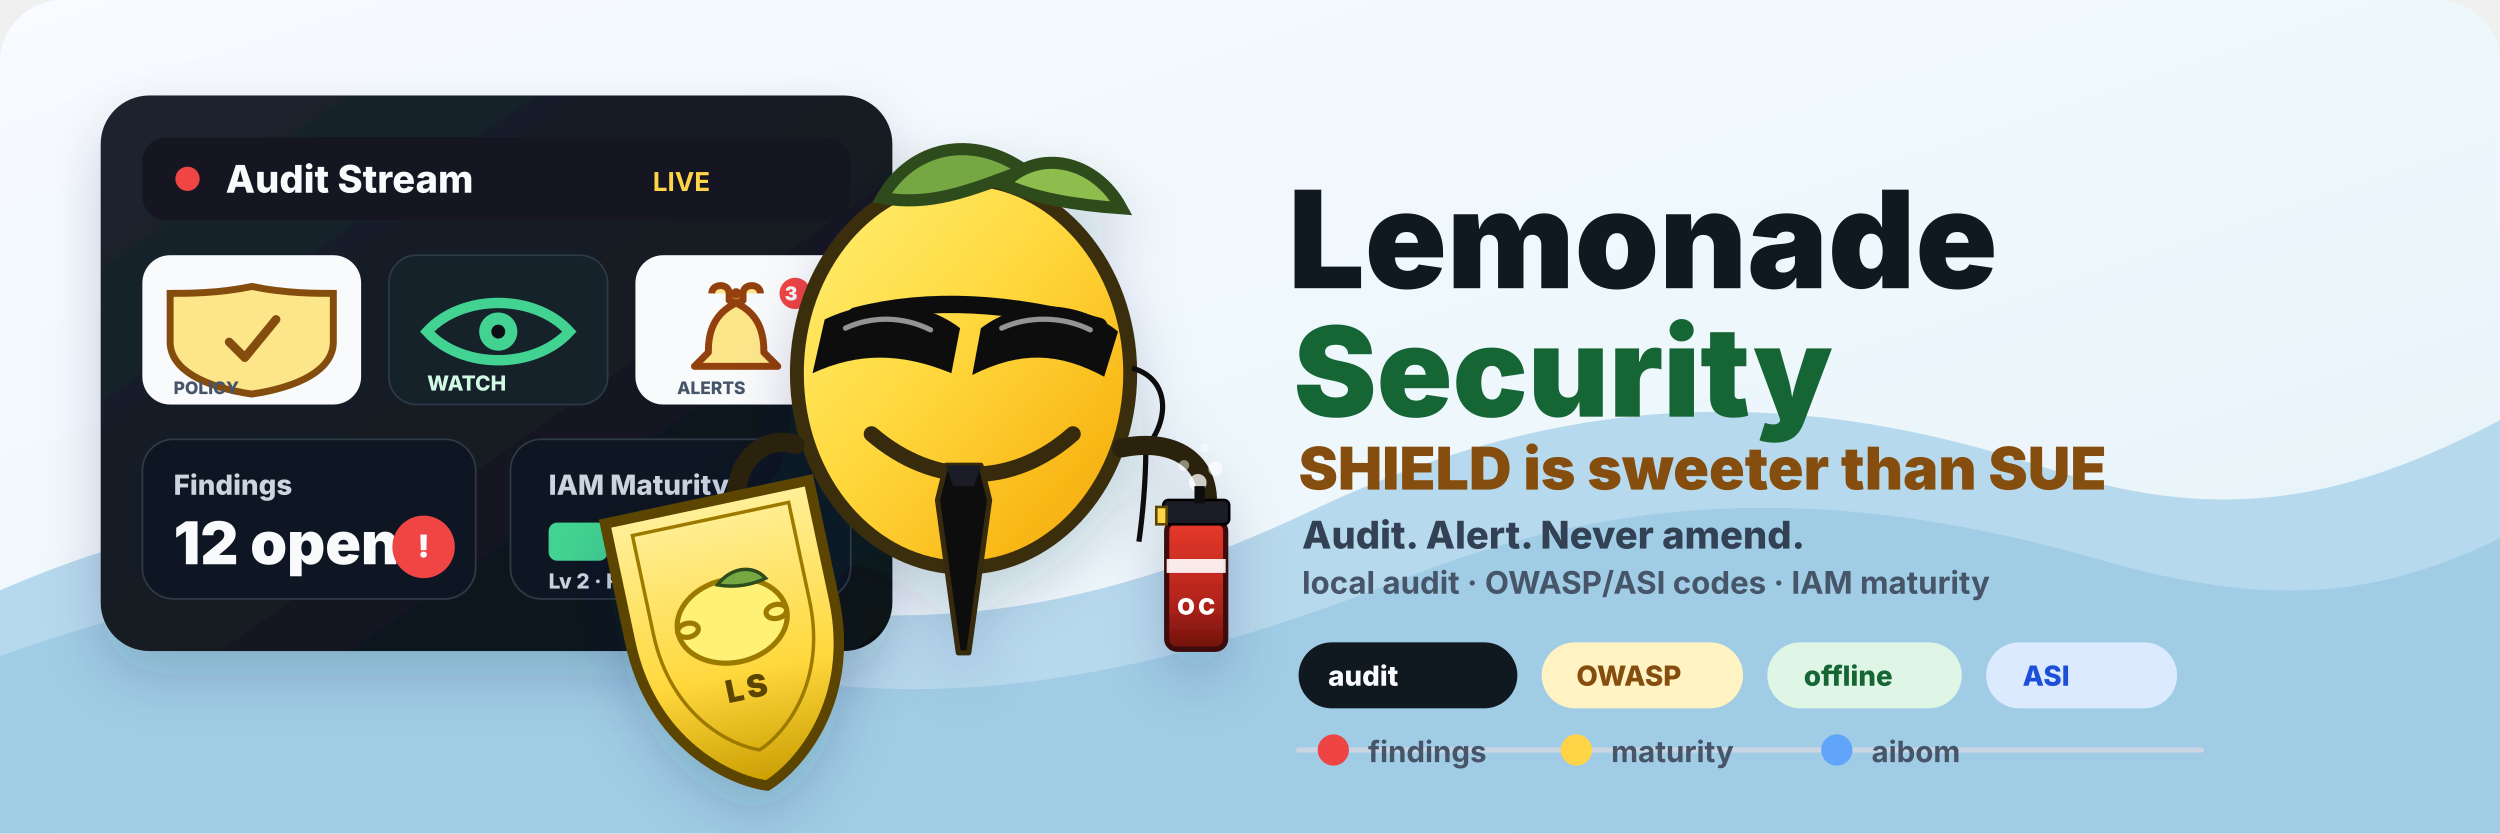
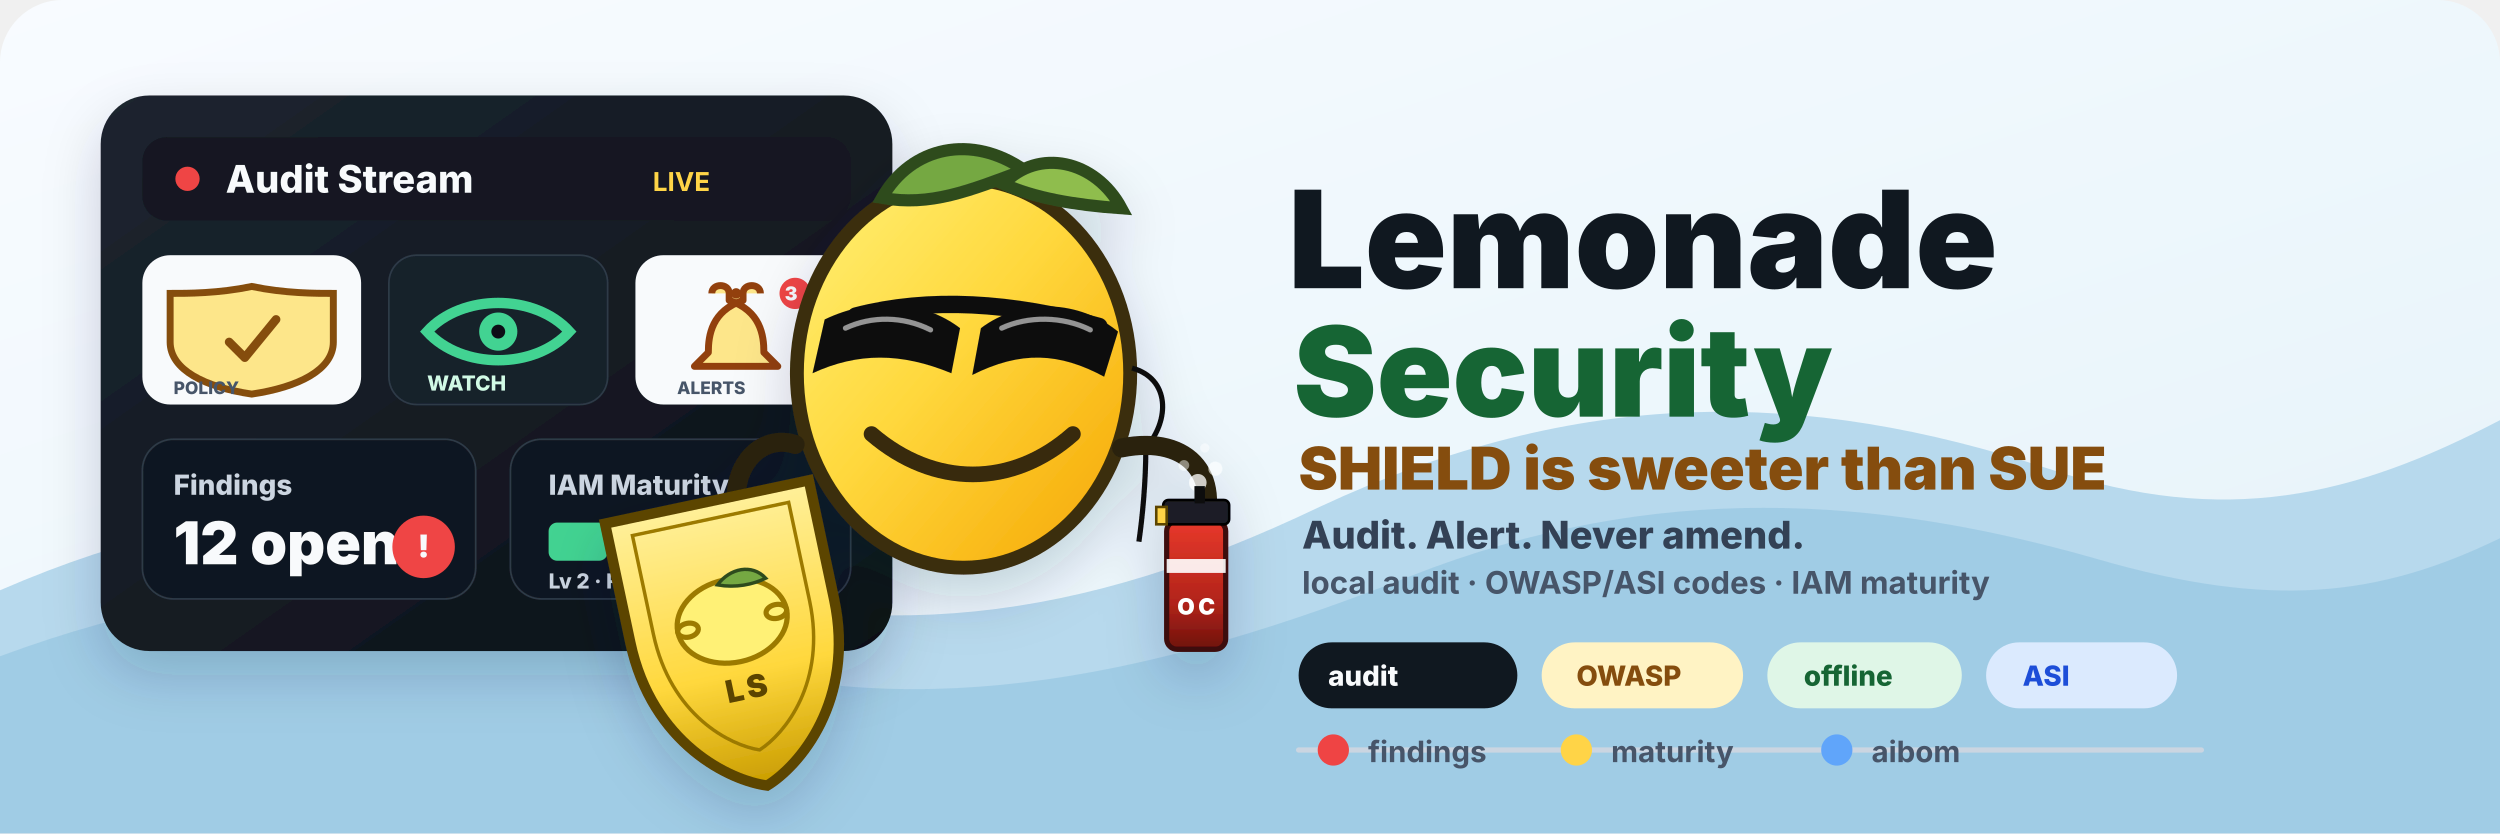
<svg xmlns="http://www.w3.org/2000/svg" width="1440" height="480" viewBox="0 0 1440 480" role="img" aria-labelledby="title desc">
  <defs>
    <linearGradient id="bg" x1="0" y1="0" x2="1" y2="1">
      <stop offset="0" stop-color="#f8fbff" />
      <stop offset="0.55" stop-color="#edf7fc" />
      <stop offset="1" stop-color="#e5f1f8" />
    </linearGradient>
    <linearGradient id="lemon" x1="0" y1="0" x2="1" y2="1">
      <stop offset="0" stop-color="#fff176" />
      <stop offset="0.45" stop-color="#ffd83d" />
      <stop offset="1" stop-color="#f5a400" />
    </linearGradient>
    <linearGradient id="panel" x1="0" y1="0" x2="1" y2="1">
      <stop offset="0" stop-color="#1c2530" />
      <stop offset="1" stop-color="#0c1117" />
    </linearGradient>
    <linearGradient id="shieldFace" x1="0" y1="0" x2="0" y2="1">
      <stop offset="0" stop-color="#fff09a" />
      <stop offset="0.6" stop-color="#ffd83d" />
      <stop offset="1" stop-color="#c99c00" />
    </linearGradient>
    <linearGradient id="canister" x1="0" y1="0" x2="0" y2="1">
      <stop offset="0" stop-color="#e8392b" />
      <stop offset="0.65" stop-color="#b0231a" />
      <stop offset="1" stop-color="#6e120b" />
    </linearGradient>
    <filter id="shadow" x="-20%" y="-20%" width="140%" height="140%">
      <feDropShadow dx="0" dy="14" stdDeviation="16" flood-color="#102a43" flood-opacity="0.18" />
    </filter>
  </defs>
  <rect width="1440" height="480" rx="36" fill="url(#bg)" />
  <path d="M0 340 C150 275 246 292 360 329 C503 374 622 358 760 292 C910 222 1040 224 1180 270 C1282 304 1356 286 1440 242 L1440 480 L0 480 Z" fill="#b7d9ed" />
  <path d="M0 378 C154 321 262 334 395 377 C532 421 675 386 812 332 C954 276 1082 286 1208 322 C1308 351 1370 344 1440 310 L1440 480 L0 480 Z" fill="#8fc2df" opacity="0.56" />
  <g transform="translate(58 55)" filter="url(#shadow)">
    <rect x="0" y="0" width="456" height="320" rx="28" fill="url(#panel)" />
    <rect x="24" y="24" width="408" height="48" rx="14" fill="#121820" />
    <circle cx="50" cy="48" r="7" fill="#ef4444" />
    <text x="72" y="56" font-family="Inter, Segoe UI, Arial, sans-serif" font-size="22" font-weight="800" fill="#f8fafc">Audit Stream</text>
    <text x="318" y="55" font-family="Inter, Segoe UI, Arial, sans-serif" font-size="15" font-weight="700" fill="#ffd447">LIVE</text>
    <g transform="translate(24 92)">
      <rect width="126" height="86" rx="16" fill="#f8fafc" />
      <path d="M63 18 C82 22 100 22 110 22 L110 50 C110 66 90 76 63 80 C36 76 16 66 16 50 L16 22 C26 22 44 22 63 18 Z" fill="#fde68a" stroke="#854d0e" stroke-width="4" />
      <path d="M50 50 l9 9 l18 -22" fill="none" stroke="#854d0e" stroke-width="5" stroke-linecap="round" stroke-linejoin="round" />
      <text x="18" y="80" font-family="Inter, Segoe UI, Arial, sans-serif" font-size="10" font-weight="800" fill="#475569">POLICY</text>
    </g>
    <g transform="translate(166 92)">
      <rect width="126" height="86" rx="16" fill="#16202b" stroke="#2e3a47" />
      <path d="M22 44 C42 22 84 22 104 44 C84 66 42 66 22 44 Z" fill="none" stroke="#42d392" stroke-width="6" />
      <circle cx="63" cy="44" r="11" fill="#42d392" />
      <circle cx="63" cy="44" r="4" fill="#0c1117" />
      <text x="22" y="78" font-family="Inter, Segoe UI, Arial, sans-serif" font-size="12" font-weight="800" fill="#d1fae5">WATCH</text>
    </g>
    <g transform="translate(308 92)">
      <rect width="124" height="86" rx="16" fill="#f8fafc" />
      <path d="M44 22 C44 16 54 16 54 22 L54 26 C72 32 74 46 74 56 L82 64 L34 64 L42 56 C42 46 44 32 62 26 L62 22 C62 16 72 16 72 22" fill="#fde68a" stroke="#92400e" stroke-width="4" stroke-linejoin="round" />
      <circle cx="58" cy="22" r="3" fill="#92400e" />
      <circle cx="92" cy="22" r="9" fill="#ef4444" />
      <text x="86" y="26" font-family="Inter, Segoe UI, Arial, sans-serif" font-size="11" font-weight="900" fill="#f8fafc">3</text>
      <text x="24" y="80" font-family="Inter, Segoe UI, Arial, sans-serif" font-size="10" font-weight="800" fill="#475569">ALERTS</text>
    </g>
    <g transform="translate(24 198)">
      <rect width="192" height="92" rx="18" fill="#111820" stroke="#2e3a47" />
      <text x="18" y="32" font-family="Inter, Segoe UI, Arial, sans-serif" font-size="16" font-weight="800" fill="#cbd5e1">Findings</text>
      <text x="18" y="72" font-family="Inter, Segoe UI, Arial, sans-serif" font-size="34" font-weight="900" fill="#f8fafc">12 open</text>
      <circle cx="162" cy="62" r="18" fill="#ef4444" />
      <text x="162" y="68" font-family="Inter, Segoe UI, Arial, sans-serif" font-size="18" font-weight="900" fill="#f8fafc" text-anchor="middle">!</text>
    </g>
    <g transform="translate(236 198)">
      <rect width="196" height="92" rx="18" fill="#111820" stroke="#2e3a47" />
      <text x="22" y="32" font-family="Inter, Segoe UI, Arial, sans-serif" font-size="16" font-weight="800" fill="#cbd5e1">IAM Maturity</text>
      <rect x="22" y="48" width="34" height="22" rx="5" fill="#42d392" />
      <rect x="62" y="48" width="34" height="22" rx="5" fill="#42d392" />
      <rect x="102" y="48" width="34" height="22" rx="5" fill="#1c2530" stroke="#2e3a47" />
      <rect x="142" y="48" width="34" height="22" rx="5" fill="#1c2530" stroke="#2e3a47" />
      <text x="22" y="86" font-family="Inter, Segoe UI, Arial, sans-serif" font-size="12" font-weight="800" fill="#cbd5e1">Lv 2 · FOUNDATION</text>
    </g>
  </g>
  <g transform="translate(420 80)" filter="url(#shadow)">
    <ellipse cx="135" cy="135" rx="96" ry="112" fill="url(#lemon)" stroke="#3b2f0b" stroke-width="8" />
    <path d="M88 34 C105 4 140 -3 170 18 C138 30 116 39 88 34Z" fill="#75a843" stroke="#2f4c1f" stroke-width="7" />
    <path d="M158 26 C178 5 211 12 226 40 C198 38 176 34 158 26Z" fill="#8fbd4d" stroke="#2f4c1f" stroke-width="7" />
    <path d="M55 104 C82 91 112 93 133 109 L128 135 C99 123 74 123 48 135 Z" fill="#111111" />
    <path d="M145 109 C169 91 202 93 224 111 L216 137 C190 123 168 122 140 136 Z" fill="#111111" />
    <path d="M73 102 C115 91 163 94 213 108" fill="none" stroke="#111111" stroke-width="10" stroke-linecap="round" />
    <path d="M67 109 C82 102 100 102 116 110" stroke="#ffffff" stroke-width="3" stroke-linecap="round" opacity="0.55" fill="none" />
    <path d="M157 109 C172 102 192 102 208 110" stroke="#ffffff" stroke-width="3" stroke-linecap="round" opacity="0.55" fill="none" />
    <path d="M82 170 C118 201 163 201 198 170" fill="none" stroke="#37290a" stroke-width="9" stroke-linecap="round" />
-     <path d="M125 188 L145 188 L150 208 L138 296 L132 296 L120 208 Z" fill="#0a0c10" stroke="#37290a" stroke-width="3" stroke-linejoin="round" />
-     <path d="M125 188 L145 188 L141 200 L129 200 Z" fill="#1b1f26" />
    <path d="M232 132 C254 138 254 162 240 178" stroke="#111111" stroke-width="3" fill="none" />
    <path d="M240 178 C240 198 238 218 236 232" stroke="#111111" stroke-width="3" fill="none" />
    <path d="M38 176 C13 168 -8 200 12 234" fill="none" stroke="#2b240a" stroke-width="11" stroke-linecap="round" />
    <g transform="translate(-92 200) rotate(-12 90 60)">
      <path d="M30 8 L150 8 L150 78 C150 138 110 168 90 175 C70 168 30 138 30 78 Z" fill="url(#shieldFace)" stroke="#5c4500" stroke-width="6" />
      <path d="M44 18 L136 18 L136 76 C136 124 106 148 90 154 C74 148 44 124 44 76 Z" fill="none" stroke="#9c7a00" stroke-width="2" />
      <ellipse cx="90" cy="78" rx="32" ry="24" fill="#fff176" stroke="#9c7a00" stroke-width="3" />
      <ellipse cx="64" cy="78" rx="6" ry="4" fill="#fff176" stroke="#9c7a00" stroke-width="3" />
      <ellipse cx="116" cy="78" rx="6" ry="4" fill="#fff176" stroke="#9c7a00" stroke-width="3" />
      <path d="M86 56 C95 48 108 48 114 58 C106 60 96 60 86 56 Z" fill="#75a843" stroke="#2f4c1f" stroke-width="2" />
      <text x="90" y="124" font-family="Inter, Segoe UI, Arial, sans-serif" font-weight="900" font-size="18" text-anchor="middle" fill="#5c4500" letter-spacing="2">LS</text>
    </g>
    <path d="M226 178 C266 170 286 196 270 232" fill="none" stroke="#2b240a" stroke-width="11" stroke-linecap="round" />
    <g transform="translate(252 200)">
      <g opacity="0.85">
        <circle cx="18" cy="-2" r="5" fill="#ffffff" opacity="0.9" />
        <circle cx="28" cy="-10" r="4" fill="#ffffff" opacity="0.7" />
        <circle cx="10" cy="-12" r="3" fill="#ffffff" opacity="0.55" />
        <circle cx="22" cy="-22" r="2.5" fill="#ffffff" opacity="0.45" />
      </g>
      <rect x="0" y="20" width="34" height="74" rx="6" fill="url(#canister)" stroke="#3d0a07" stroke-width="3" />
      <rect x="0" y="42" width="34" height="8" fill="#ffffff" opacity="0.9" />
      <text x="17" y="74" font-family="Inter, Segoe UI, Arial, sans-serif" font-weight="900" font-size="13" text-anchor="middle" fill="#ffffff" letter-spacing="2">OC</text>
      <rect x="-2" y="8" width="38" height="14" rx="3" fill="#1b1f26" stroke="#000" stroke-width="1.5" />
      <rect x="16" y="0" width="6" height="10" fill="#0a0c10" />
      <rect x="-6" y="12" width="6" height="10" fill="#ffd447" stroke="#5c4500" stroke-width="1.5" />
    </g>
  </g>
  <g transform="translate(742 88)">
    <text x="0" y="78" font-family="Inter, Segoe UI, Arial, sans-serif" font-size="78" font-weight="900" letter-spacing="0" fill="#101820">Lemonade</text>
    <text x="3" y="152" font-family="Inter, Segoe UI, Arial, sans-serif" font-size="72" font-weight="900" letter-spacing="0" fill="#166534">Security</text>
    <text x="6" y="194" font-family="Inter, Segoe UI, Arial, sans-serif" font-size="34" font-weight="900" fill="#854d0e">SHIELD is sweeter than SUE</text>
    <text x="8" y="228" font-family="Inter, Segoe UI, Arial, sans-serif" font-size="22" font-weight="800" fill="#334155">Audit. Alert. Never amend.</text>
    <text x="8" y="254" font-family="Inter, Segoe UI, Arial, sans-serif" font-size="18" font-weight="700" fill="#475569">local audit · OWASP/ASI codes · IAM maturity</text>
    <g transform="translate(6 282)">
      <rect x="0" y="0" width="126" height="38" rx="19" fill="#101820" />
      <text x="17" y="25" font-family="Inter, Segoe UI, Arial, sans-serif" font-size="16" font-weight="800" fill="#f8fafc">audit</text>
      <rect x="140" y="0" width="116" height="38" rx="19" fill="#fff3c4" />
      <text x="160" y="25" font-family="Inter, Segoe UI, Arial, sans-serif" font-size="16" font-weight="800" fill="#854d0e">OWASP</text>
      <rect x="270" y="0" width="112" height="38" rx="19" fill="#dff6e7" />
      <text x="291" y="25" font-family="Inter, Segoe UI, Arial, sans-serif" font-size="16" font-weight="800" fill="#166534">offline</text>
      <rect x="396" y="0" width="110" height="38" rx="19" fill="#dbeafe" />
      <text x="417" y="25" font-family="Inter, Segoe UI, Arial, sans-serif" font-size="16" font-weight="800" fill="#1d4ed8">ASI</text>
    </g>
    <g transform="translate(6 344)">
      <path d="M0 0 h520" stroke="#cbd5e1" stroke-width="3" stroke-linecap="round" />
      <circle cx="20" cy="0" r="9" fill="#ef4444" />
      <text x="40" y="7" font-family="Inter, Segoe UI, Arial, sans-serif" font-size="17" font-weight="700" fill="#475569">findings</text>
      <circle cx="160" cy="0" r="9" fill="#ffd447" />
      <text x="180" y="7" font-family="Inter, Segoe UI, Arial, sans-serif" font-size="17" font-weight="700" fill="#475569">maturity</text>
      <circle cx="310" cy="0" r="9" fill="#60a5fa" />
      <text x="330" y="7" font-family="Inter, Segoe UI, Arial, sans-serif" font-size="17" font-weight="700" fill="#475569">aibom</text>
    </g>
  </g>
</svg>
